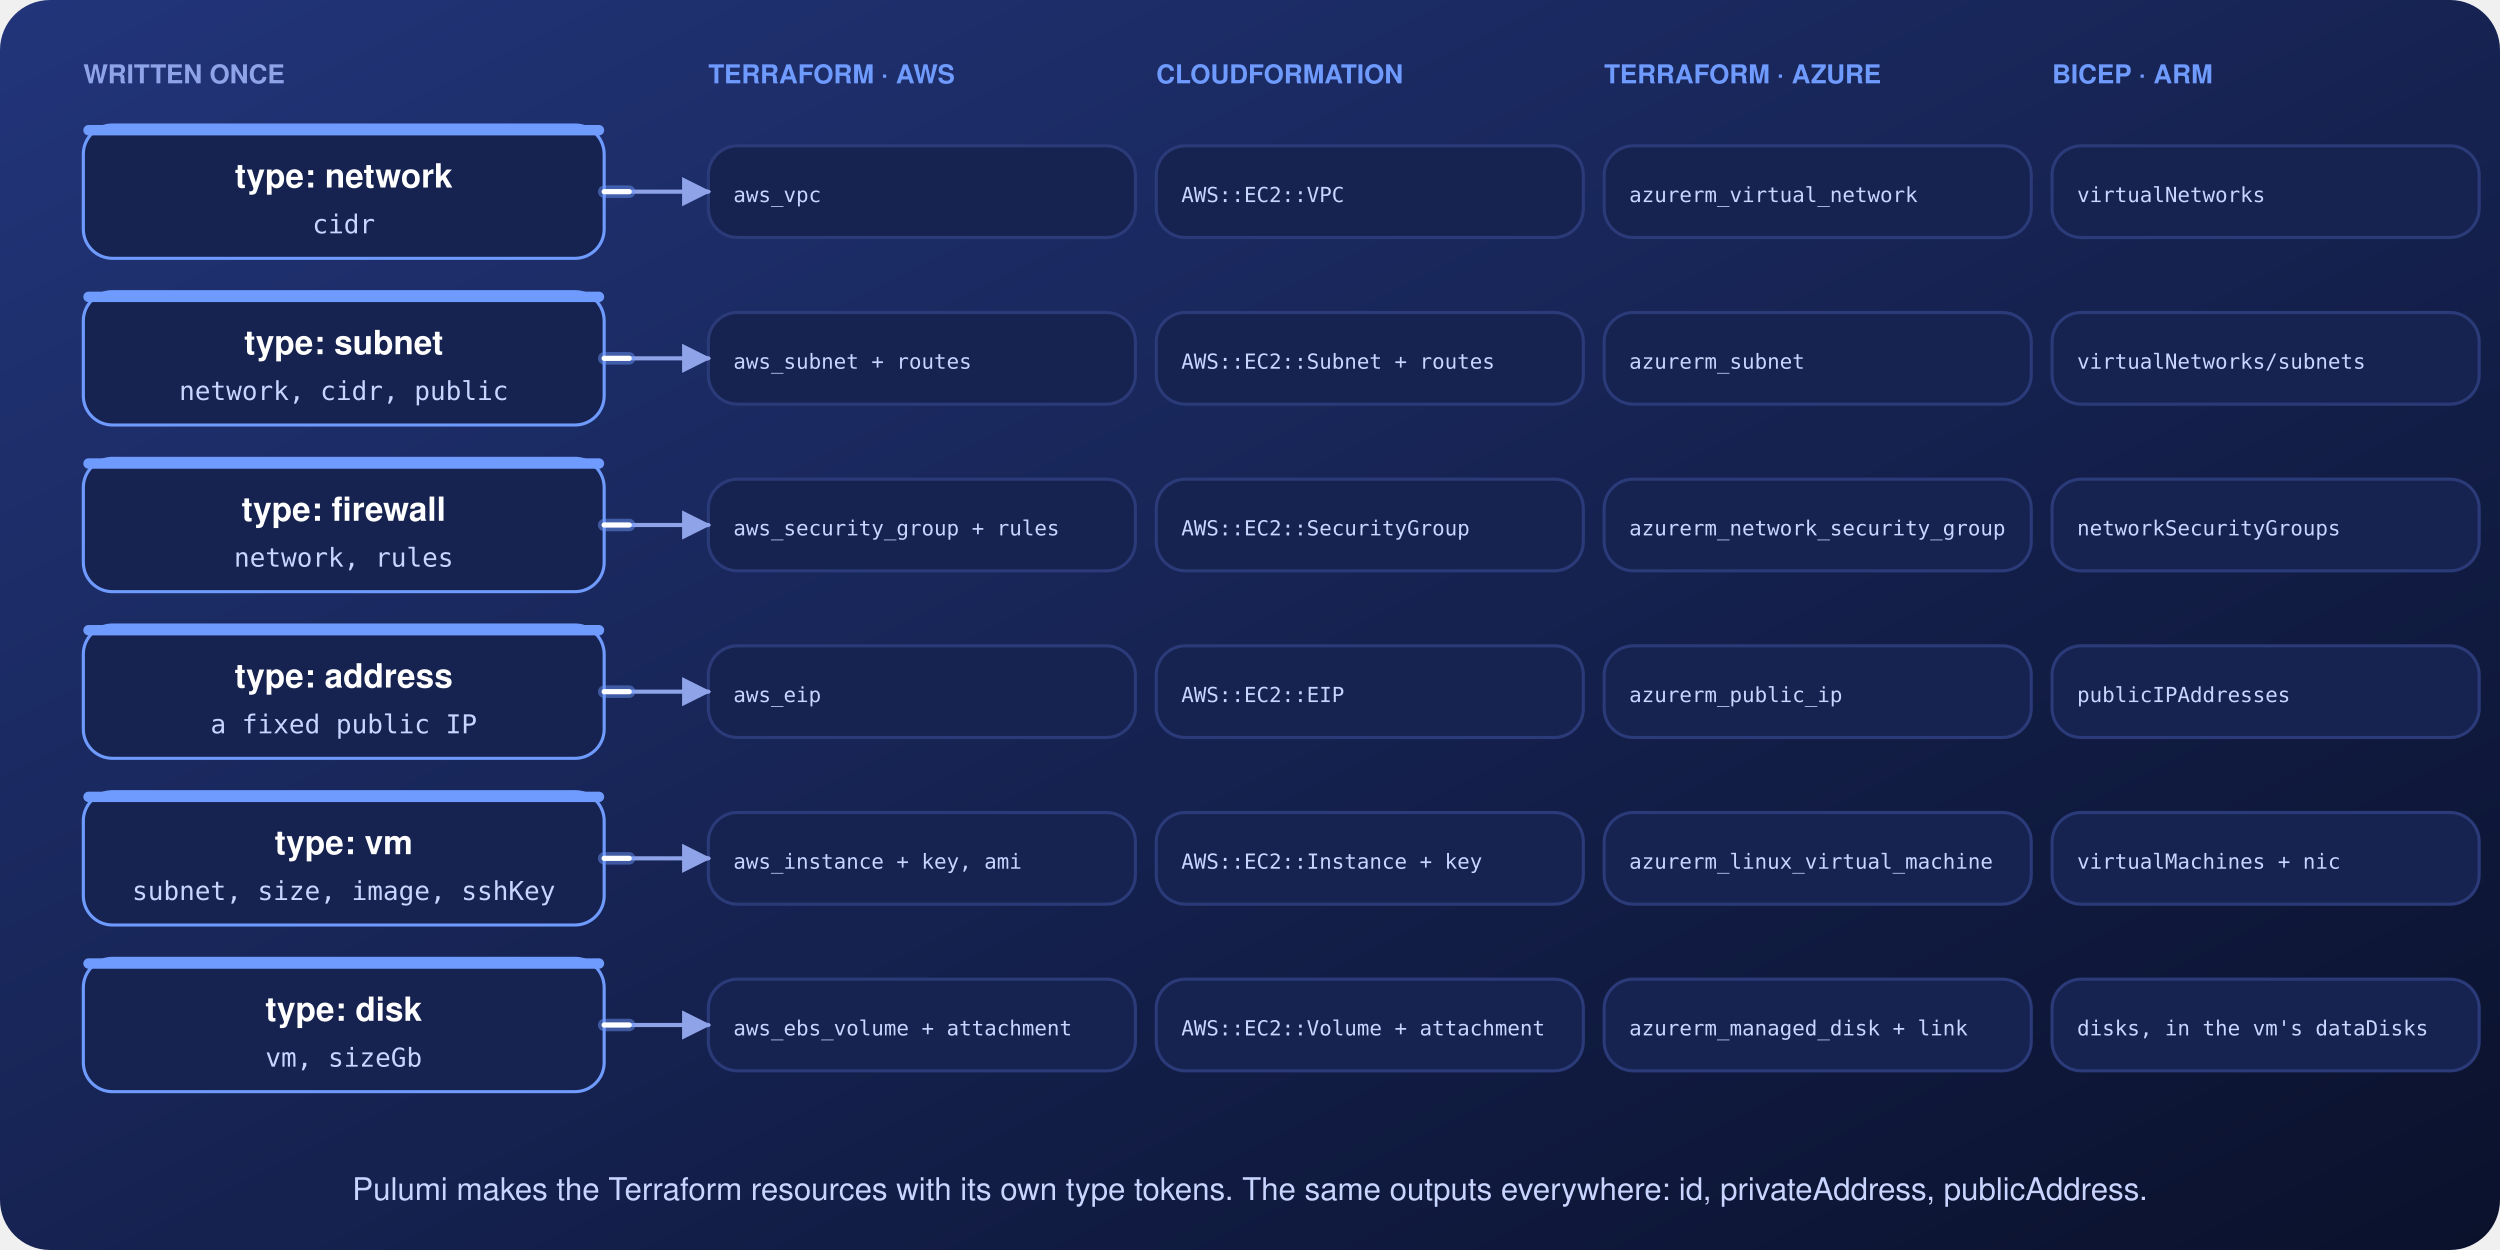
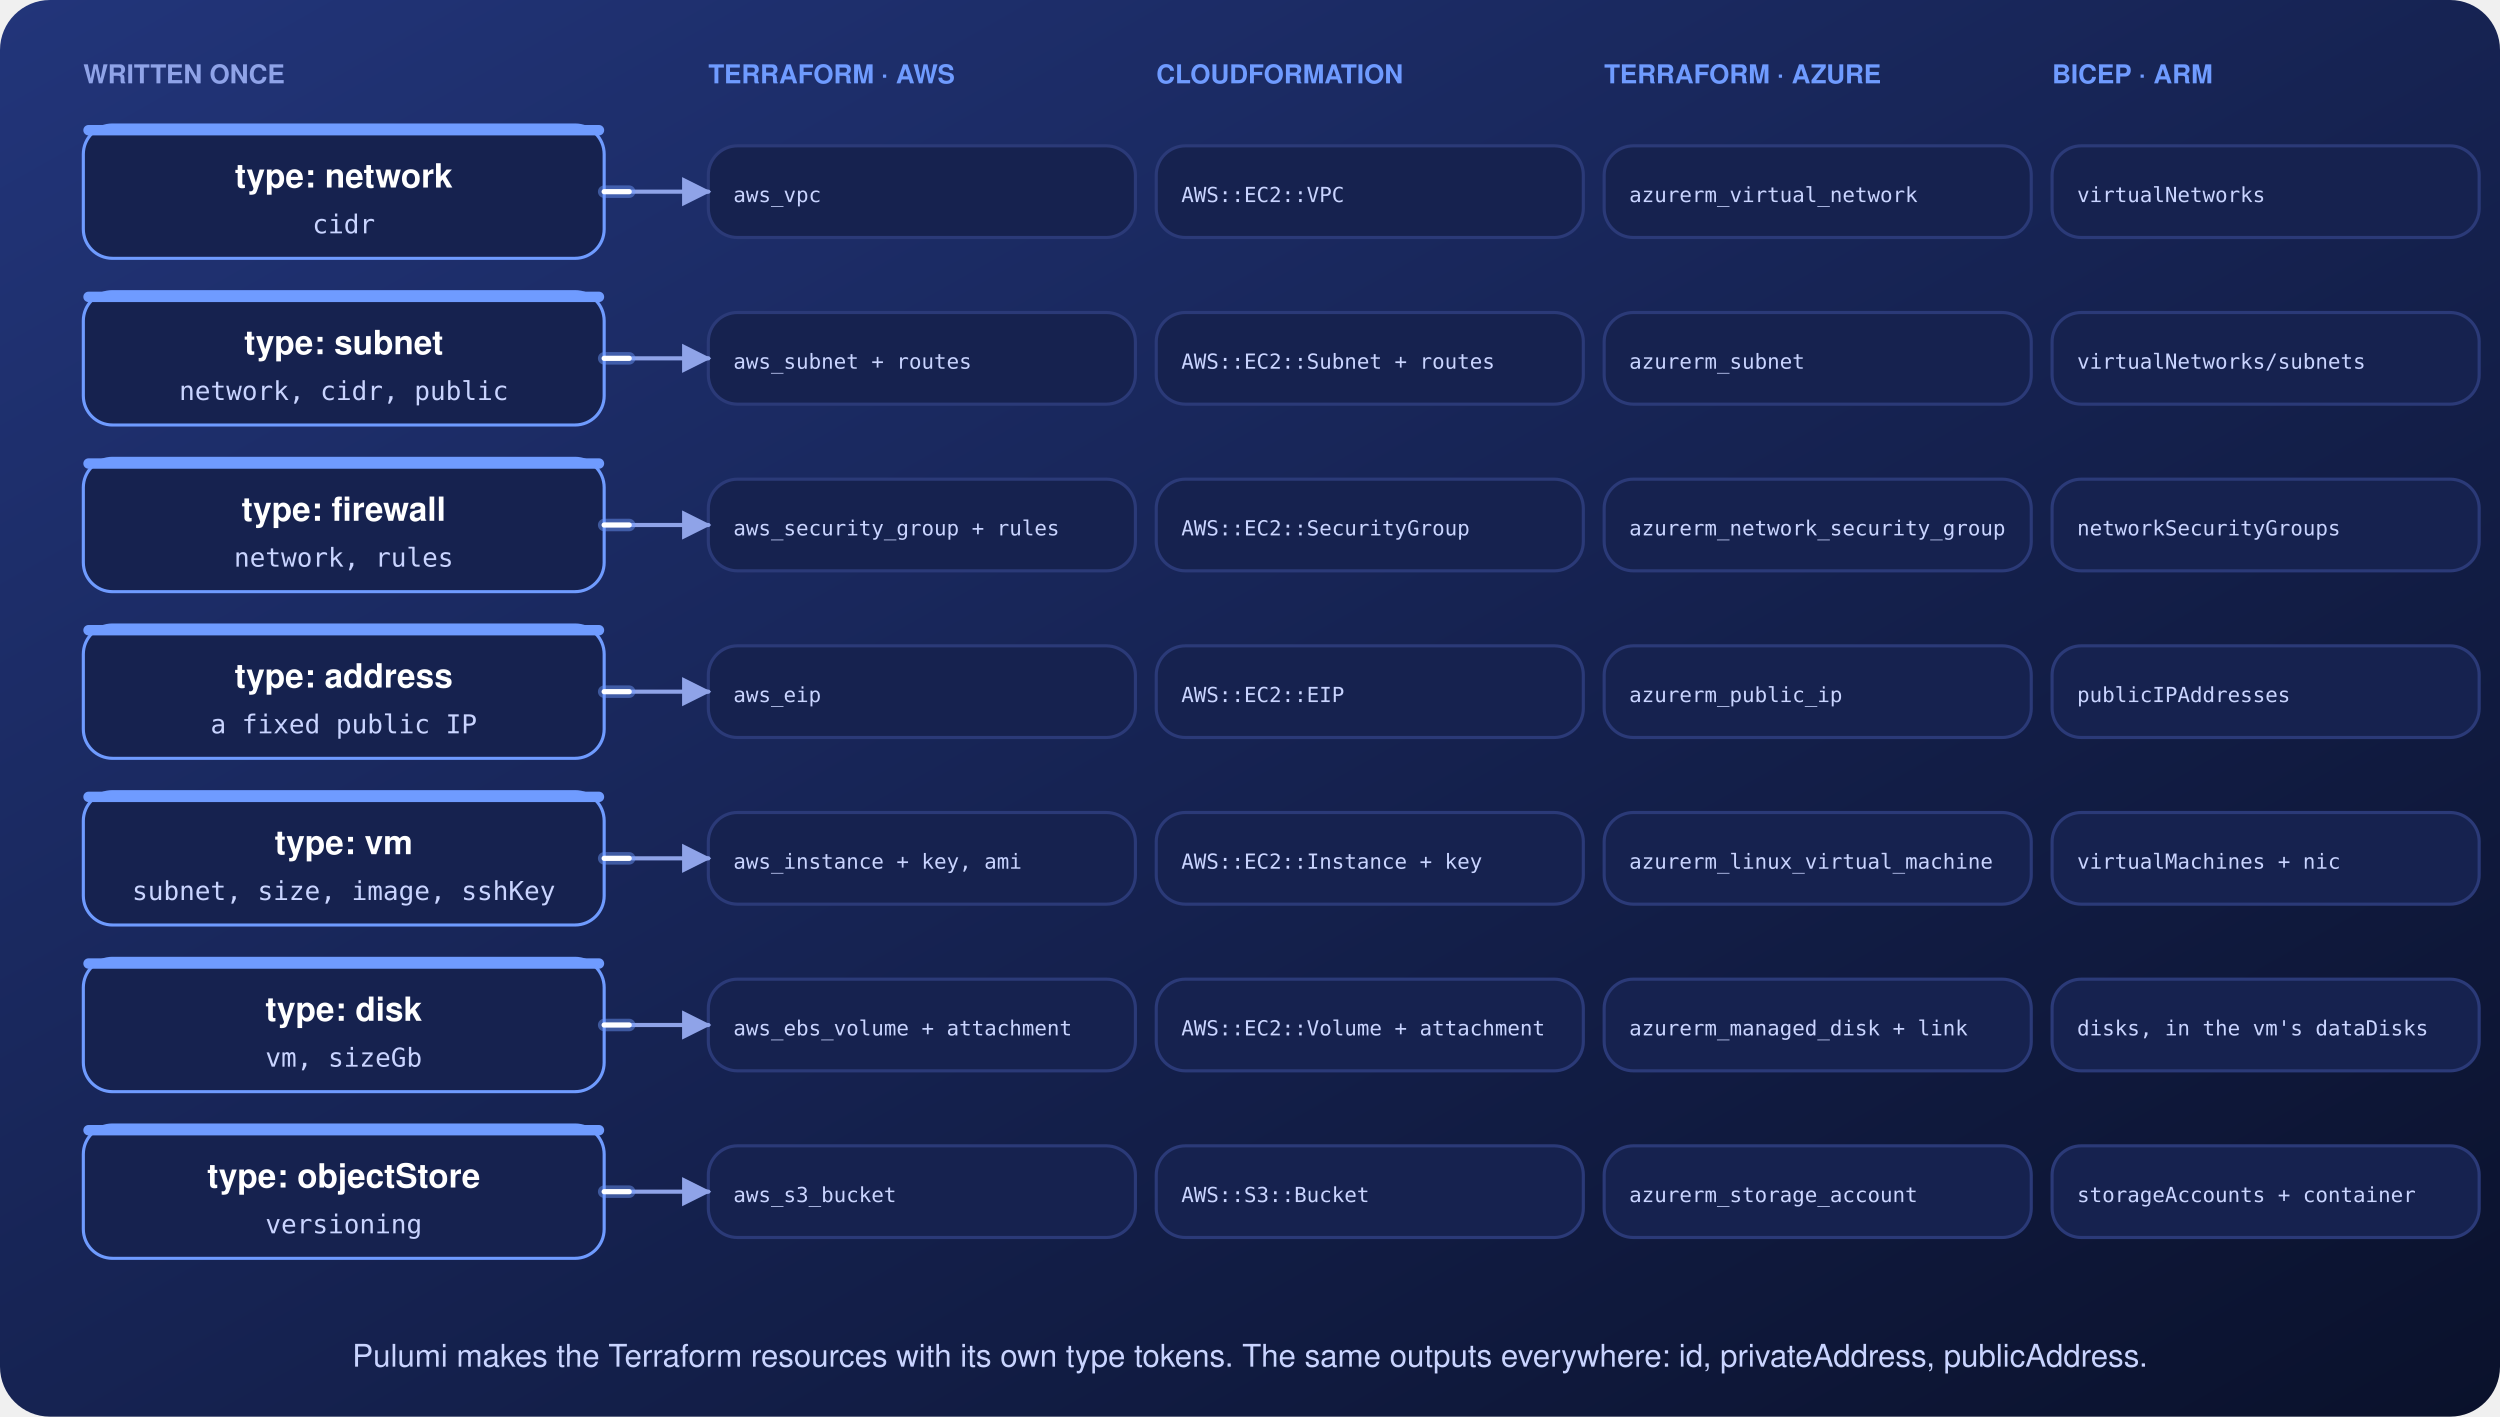
- <svg xmlns="http://www.w3.org/2000/svg" viewBox="0 0 1200 600" width="1200" height="600" role="img" aria-label="The common infrastructure types: network, subnet, firewall, address, vm and disk written once, and the native resources Terraform for AWS, CloudFormation, Terraform for Azure, and Bicep and ARM compile each of them to">
+ <svg xmlns="http://www.w3.org/2000/svg" viewBox="0 0 1200 680" width="1200" height="680" role="img" aria-label="The common infrastructure types: network, subnet, firewall, address, vm, disk and objectStore written once, and the native resources Terraform for AWS, CloudFormation, Terraform for Azure, and Bicep and ARM compile each of them to">
  <style>.m-flow{stroke-dasharray:12 88;stroke-dashoffset:0;animation:m-travel var(--m-time,3s) linear infinite}
.m-flow.m-back{animation-direction:reverse}
.m-breathe{animation:m-breathe 3.2s ease-in-out infinite}
@keyframes m-travel{to{stroke-dashoffset:-100}}
@keyframes m-breathe{0%,100%{opacity:.45}50%{opacity:1}}
@media (prefers-reduced-motion:reduce){.m-flow{display:none}.m-breathe{animation:none;opacity:.85}}</style>
  <defs>
    <linearGradient id="g-bg" x1="0" y1="0" x2="1" y2="1">
      <stop offset="0" stop-color="#22357A" />
      <stop offset="1" stop-color="#0A112B" />
    </linearGradient>
    <marker id="g-arrow" viewBox="0 0 10 10" refX="9" refY="5" markerWidth="7" markerHeight="7" orient="auto-start-reverse">
      <path d="M0 0L10 5L0 10z" fill="#8FA3E8" />
    </marker>
  </defs>
-   <rect width="1200" height="600" rx="24" fill="url(#g-bg)" />
+   <rect width="1200" height="680" rx="24" fill="url(#g-bg)" />
  <text x="40" y="40" text-anchor="start" font-family="'Segoe UI', 'Helvetica Neue', Helvetica, Arial, sans-serif" font-size="12.5" font-weight="700" fill="#8FA3E8">WRITTEN ONCE</text>
  <rect x="40" y="60" width="250" height="64" rx="14" fill="#16224F" stroke="#6F9BFF" stroke-width="1.5" />
  <rect x="40" y="60" width="250" height="5" rx="2.5" fill="#6F9BFF" />
  <text x="165" y="90" text-anchor="middle" font-family="'Segoe UI', 'Helvetica Neue', Helvetica, Arial, sans-serif" font-size="16" font-weight="700" fill="#FFFFFF">type: network</text>
  <text x="165" y="112" text-anchor="middle" font-family="ui-monospace, 'Cascadia Mono', 'SF Mono', Menlo, Consolas, monospace" font-size="12.5" font-weight="400" fill="#C9D4FF">cidr</text>
  <rect x="40" y="140" width="250" height="64" rx="14" fill="#16224F" stroke="#6F9BFF" stroke-width="1.5" />
  <rect x="40" y="140" width="250" height="5" rx="2.5" fill="#6F9BFF" />
  <text x="165" y="170" text-anchor="middle" font-family="'Segoe UI', 'Helvetica Neue', Helvetica, Arial, sans-serif" font-size="16" font-weight="700" fill="#FFFFFF">type: subnet</text>
  <text x="165" y="192" text-anchor="middle" font-family="ui-monospace, 'Cascadia Mono', 'SF Mono', Menlo, Consolas, monospace" font-size="12.5" font-weight="400" fill="#C9D4FF">network, cidr, public</text>
  <rect x="40" y="220" width="250" height="64" rx="14" fill="#16224F" stroke="#6F9BFF" stroke-width="1.5" />
  <rect x="40" y="220" width="250" height="5" rx="2.5" fill="#6F9BFF" />
  <text x="165" y="250" text-anchor="middle" font-family="'Segoe UI', 'Helvetica Neue', Helvetica, Arial, sans-serif" font-size="16" font-weight="700" fill="#FFFFFF">type: firewall</text>
  <text x="165" y="272" text-anchor="middle" font-family="ui-monospace, 'Cascadia Mono', 'SF Mono', Menlo, Consolas, monospace" font-size="12.5" font-weight="400" fill="#C9D4FF">network, rules</text>
  <rect x="40" y="300" width="250" height="64" rx="14" fill="#16224F" stroke="#6F9BFF" stroke-width="1.5" />
  <rect x="40" y="300" width="250" height="5" rx="2.5" fill="#6F9BFF" />
  <text x="165" y="330" text-anchor="middle" font-family="'Segoe UI', 'Helvetica Neue', Helvetica, Arial, sans-serif" font-size="16" font-weight="700" fill="#FFFFFF">type: address</text>
  <text x="165" y="352" text-anchor="middle" font-family="ui-monospace, 'Cascadia Mono', 'SF Mono', Menlo, Consolas, monospace" font-size="12.5" font-weight="400" fill="#C9D4FF">a fixed public IP</text>
  <rect x="40" y="380" width="250" height="64" rx="14" fill="#16224F" stroke="#6F9BFF" stroke-width="1.5" />
  <rect x="40" y="380" width="250" height="5" rx="2.5" fill="#6F9BFF" />
  <text x="165" y="410" text-anchor="middle" font-family="'Segoe UI', 'Helvetica Neue', Helvetica, Arial, sans-serif" font-size="16" font-weight="700" fill="#FFFFFF">type: vm</text>
  <text x="165" y="432" text-anchor="middle" font-family="ui-monospace, 'Cascadia Mono', 'SF Mono', Menlo, Consolas, monospace" font-size="12.5" font-weight="400" fill="#C9D4FF">subnet, size, image, sshKey</text>
  <rect x="40" y="460" width="250" height="64" rx="14" fill="#16224F" stroke="#6F9BFF" stroke-width="1.5" />
  <rect x="40" y="460" width="250" height="5" rx="2.5" fill="#6F9BFF" />
  <text x="165" y="490" text-anchor="middle" font-family="'Segoe UI', 'Helvetica Neue', Helvetica, Arial, sans-serif" font-size="16" font-weight="700" fill="#FFFFFF">type: disk</text>
  <text x="165" y="512" text-anchor="middle" font-family="ui-monospace, 'Cascadia Mono', 'SF Mono', Menlo, Consolas, monospace" font-size="12.5" font-weight="400" fill="#C9D4FF">vm, sizeGb</text>
+   <rect x="40" y="540" width="250" height="64" rx="14" fill="#16224F" stroke="#6F9BFF" stroke-width="1.5" />
+   <rect x="40" y="540" width="250" height="5" rx="2.5" fill="#6F9BFF" />
+   <text x="165" y="570" text-anchor="middle" font-family="'Segoe UI', 'Helvetica Neue', Helvetica, Arial, sans-serif" font-size="16" font-weight="700" fill="#FFFFFF">type: objectStore</text>
+   <text x="165" y="592" text-anchor="middle" font-family="ui-monospace, 'Cascadia Mono', 'SF Mono', Menlo, Consolas, monospace" font-size="12.5" font-weight="400" fill="#C9D4FF">versioning</text>
  <text x="340" y="40" text-anchor="start" font-family="'Segoe UI', 'Helvetica Neue', Helvetica, Arial, sans-serif" font-size="12.5" font-weight="700" fill="#6F9BFF">TERRAFORM · AWS</text>
  <rect x="340" y="70" width="205" height="44" rx="14" fill="#16224F" stroke="#2B3A78" stroke-width="1.5" />
  <text x="352" y="97" text-anchor="start" font-family="ui-monospace, 'Cascadia Mono', 'SF Mono', Menlo, Consolas, monospace" font-size="10" font-weight="400" fill="#C9D4FF">aws_vpc</text>
  <rect x="340" y="150" width="205" height="44" rx="14" fill="#16224F" stroke="#2B3A78" stroke-width="1.5" />
  <text x="352" y="177" text-anchor="start" font-family="ui-monospace, 'Cascadia Mono', 'SF Mono', Menlo, Consolas, monospace" font-size="10" font-weight="400" fill="#C9D4FF">aws_subnet + routes</text>
  <rect x="340" y="230" width="205" height="44" rx="14" fill="#16224F" stroke="#2B3A78" stroke-width="1.5" />
  <text x="352" y="257" text-anchor="start" font-family="ui-monospace, 'Cascadia Mono', 'SF Mono', Menlo, Consolas, monospace" font-size="10" font-weight="400" fill="#C9D4FF">aws_security_group + rules</text>
  <rect x="340" y="310" width="205" height="44" rx="14" fill="#16224F" stroke="#2B3A78" stroke-width="1.5" />
  <text x="352" y="337" text-anchor="start" font-family="ui-monospace, 'Cascadia Mono', 'SF Mono', Menlo, Consolas, monospace" font-size="10" font-weight="400" fill="#C9D4FF">aws_eip</text>
  <rect x="340" y="390" width="205" height="44" rx="14" fill="#16224F" stroke="#2B3A78" stroke-width="1.5" />
  <text x="352" y="417" text-anchor="start" font-family="ui-monospace, 'Cascadia Mono', 'SF Mono', Menlo, Consolas, monospace" font-size="10" font-weight="400" fill="#C9D4FF">aws_instance + key, ami</text>
  <rect x="340" y="470" width="205" height="44" rx="14" fill="#16224F" stroke="#2B3A78" stroke-width="1.5" />
  <text x="352" y="497" text-anchor="start" font-family="ui-monospace, 'Cascadia Mono', 'SF Mono', Menlo, Consolas, monospace" font-size="10" font-weight="400" fill="#C9D4FF">aws_ebs_volume + attachment</text>
+   <rect x="340" y="550" width="205" height="44" rx="14" fill="#16224F" stroke="#2B3A78" stroke-width="1.5" />
+   <text x="352" y="577" text-anchor="start" font-family="ui-monospace, 'Cascadia Mono', 'SF Mono', Menlo, Consolas, monospace" font-size="10" font-weight="400" fill="#C9D4FF">aws_s3_bucket</text>
  <text x="555" y="40" text-anchor="start" font-family="'Segoe UI', 'Helvetica Neue', Helvetica, Arial, sans-serif" font-size="12.5" font-weight="700" fill="#6F9BFF">CLOUDFORMATION</text>
  <rect x="555" y="70" width="205" height="44" rx="14" fill="#16224F" stroke="#2B3A78" stroke-width="1.5" />
  <text x="567" y="97" text-anchor="start" font-family="ui-monospace, 'Cascadia Mono', 'SF Mono', Menlo, Consolas, monospace" font-size="10" font-weight="400" fill="#C9D4FF">AWS::EC2::VPC</text>
  <rect x="555" y="150" width="205" height="44" rx="14" fill="#16224F" stroke="#2B3A78" stroke-width="1.5" />
  <text x="567" y="177" text-anchor="start" font-family="ui-monospace, 'Cascadia Mono', 'SF Mono', Menlo, Consolas, monospace" font-size="10" font-weight="400" fill="#C9D4FF">AWS::EC2::Subnet + routes</text>
  <rect x="555" y="230" width="205" height="44" rx="14" fill="#16224F" stroke="#2B3A78" stroke-width="1.5" />
  <text x="567" y="257" text-anchor="start" font-family="ui-monospace, 'Cascadia Mono', 'SF Mono', Menlo, Consolas, monospace" font-size="10" font-weight="400" fill="#C9D4FF">AWS::EC2::SecurityGroup</text>
  <rect x="555" y="310" width="205" height="44" rx="14" fill="#16224F" stroke="#2B3A78" stroke-width="1.5" />
  <text x="567" y="337" text-anchor="start" font-family="ui-monospace, 'Cascadia Mono', 'SF Mono', Menlo, Consolas, monospace" font-size="10" font-weight="400" fill="#C9D4FF">AWS::EC2::EIP</text>
  <rect x="555" y="390" width="205" height="44" rx="14" fill="#16224F" stroke="#2B3A78" stroke-width="1.5" />
  <text x="567" y="417" text-anchor="start" font-family="ui-monospace, 'Cascadia Mono', 'SF Mono', Menlo, Consolas, monospace" font-size="10" font-weight="400" fill="#C9D4FF">AWS::EC2::Instance + key</text>
  <rect x="555" y="470" width="205" height="44" rx="14" fill="#16224F" stroke="#2B3A78" stroke-width="1.5" />
  <text x="567" y="497" text-anchor="start" font-family="ui-monospace, 'Cascadia Mono', 'SF Mono', Menlo, Consolas, monospace" font-size="10" font-weight="400" fill="#C9D4FF">AWS::EC2::Volume + attachment</text>
+   <rect x="555" y="550" width="205" height="44" rx="14" fill="#16224F" stroke="#2B3A78" stroke-width="1.5" />
+   <text x="567" y="577" text-anchor="start" font-family="ui-monospace, 'Cascadia Mono', 'SF Mono', Menlo, Consolas, monospace" font-size="10" font-weight="400" fill="#C9D4FF">AWS::S3::Bucket</text>
  <text x="770" y="40" text-anchor="start" font-family="'Segoe UI', 'Helvetica Neue', Helvetica, Arial, sans-serif" font-size="12.5" font-weight="700" fill="#6F9BFF">TERRAFORM · AZURE</text>
  <rect x="770" y="70" width="205" height="44" rx="14" fill="#16224F" stroke="#2B3A78" stroke-width="1.5" />
  <text x="782" y="97" text-anchor="start" font-family="ui-monospace, 'Cascadia Mono', 'SF Mono', Menlo, Consolas, monospace" font-size="10" font-weight="400" fill="#C9D4FF">azurerm_virtual_network</text>
  <rect x="770" y="150" width="205" height="44" rx="14" fill="#16224F" stroke="#2B3A78" stroke-width="1.5" />
  <text x="782" y="177" text-anchor="start" font-family="ui-monospace, 'Cascadia Mono', 'SF Mono', Menlo, Consolas, monospace" font-size="10" font-weight="400" fill="#C9D4FF">azurerm_subnet</text>
  <rect x="770" y="230" width="205" height="44" rx="14" fill="#16224F" stroke="#2B3A78" stroke-width="1.5" />
  <text x="782" y="257" text-anchor="start" font-family="ui-monospace, 'Cascadia Mono', 'SF Mono', Menlo, Consolas, monospace" font-size="10" font-weight="400" fill="#C9D4FF">azurerm_network_security_group</text>
  <rect x="770" y="310" width="205" height="44" rx="14" fill="#16224F" stroke="#2B3A78" stroke-width="1.5" />
  <text x="782" y="337" text-anchor="start" font-family="ui-monospace, 'Cascadia Mono', 'SF Mono', Menlo, Consolas, monospace" font-size="10" font-weight="400" fill="#C9D4FF">azurerm_public_ip</text>
  <rect x="770" y="390" width="205" height="44" rx="14" fill="#16224F" stroke="#2B3A78" stroke-width="1.5" />
  <text x="782" y="417" text-anchor="start" font-family="ui-monospace, 'Cascadia Mono', 'SF Mono', Menlo, Consolas, monospace" font-size="10" font-weight="400" fill="#C9D4FF">azurerm_linux_virtual_machine</text>
  <rect x="770" y="470" width="205" height="44" rx="14" fill="#16224F" stroke="#2B3A78" stroke-width="1.5" />
  <text x="782" y="497" text-anchor="start" font-family="ui-monospace, 'Cascadia Mono', 'SF Mono', Menlo, Consolas, monospace" font-size="10" font-weight="400" fill="#C9D4FF">azurerm_managed_disk + link</text>
+   <rect x="770" y="550" width="205" height="44" rx="14" fill="#16224F" stroke="#2B3A78" stroke-width="1.5" />
+   <text x="782" y="577" text-anchor="start" font-family="ui-monospace, 'Cascadia Mono', 'SF Mono', Menlo, Consolas, monospace" font-size="10" font-weight="400" fill="#C9D4FF">azurerm_storage_account</text>
  <text x="985" y="40" text-anchor="start" font-family="'Segoe UI', 'Helvetica Neue', Helvetica, Arial, sans-serif" font-size="12.5" font-weight="700" fill="#6F9BFF">BICEP · ARM</text>
  <rect x="985" y="70" width="205" height="44" rx="14" fill="#16224F" stroke="#2B3A78" stroke-width="1.5" />
  <text x="997" y="97" text-anchor="start" font-family="ui-monospace, 'Cascadia Mono', 'SF Mono', Menlo, Consolas, monospace" font-size="10" font-weight="400" fill="#C9D4FF">virtualNetworks</text>
  <rect x="985" y="150" width="205" height="44" rx="14" fill="#16224F" stroke="#2B3A78" stroke-width="1.5" />
  <text x="997" y="177" text-anchor="start" font-family="ui-monospace, 'Cascadia Mono', 'SF Mono', Menlo, Consolas, monospace" font-size="10" font-weight="400" fill="#C9D4FF">virtualNetworks/subnets</text>
  <rect x="985" y="230" width="205" height="44" rx="14" fill="#16224F" stroke="#2B3A78" stroke-width="1.5" />
  <text x="997" y="257" text-anchor="start" font-family="ui-monospace, 'Cascadia Mono', 'SF Mono', Menlo, Consolas, monospace" font-size="10" font-weight="400" fill="#C9D4FF">networkSecurityGroups</text>
  <rect x="985" y="310" width="205" height="44" rx="14" fill="#16224F" stroke="#2B3A78" stroke-width="1.5" />
  <text x="997" y="337" text-anchor="start" font-family="ui-monospace, 'Cascadia Mono', 'SF Mono', Menlo, Consolas, monospace" font-size="10" font-weight="400" fill="#C9D4FF">publicIPAddresses</text>
  <rect x="985" y="390" width="205" height="44" rx="14" fill="#16224F" stroke="#2B3A78" stroke-width="1.5" />
  <text x="997" y="417" text-anchor="start" font-family="ui-monospace, 'Cascadia Mono', 'SF Mono', Menlo, Consolas, monospace" font-size="10" font-weight="400" fill="#C9D4FF">virtualMachines + nic</text>
  <rect x="985" y="470" width="205" height="44" rx="14" fill="#16224F" stroke="#2B3A78" stroke-width="1.5" />
  <text x="997" y="497" text-anchor="start" font-family="ui-monospace, 'Cascadia Mono', 'SF Mono', Menlo, Consolas, monospace" font-size="10" font-weight="400" fill="#C9D4FF">disks, in the vm's dataDisks</text>
+   <rect x="985" y="550" width="205" height="44" rx="14" fill="#16224F" stroke="#2B3A78" stroke-width="1.5" />
+   <text x="997" y="577" text-anchor="start" font-family="ui-monospace, 'Cascadia Mono', 'SF Mono', Menlo, Consolas, monospace" font-size="10" font-weight="400" fill="#C9D4FF">storageAccounts + container</text>
  <path d="M290 92C315 92 315 92 340 92" fill="none" stroke="#8FA3E8" stroke-width="2" stroke-linecap="round" marker-end="url(#g-arrow)" />
  <path d="M290 92C315 92 315 92 340 92" fill="none" stroke="#6F9BFF" stroke-width="6" stroke-linecap="round" opacity=".45" pathLength="100" class="m-flow" style="--m-time:2.4s;animation-delay:-0s" />
  <path d="M290 92C315 92 315 92 340 92" fill="none" stroke="#FFFFFF" stroke-width="2.5" stroke-linecap="round" pathLength="100" class="m-flow" style="--m-time:2.4s;animation-delay:-0s" />
  <path d="M290 172C315 172 315 172 340 172" fill="none" stroke="#8FA3E8" stroke-width="2" stroke-linecap="round" marker-end="url(#g-arrow)" />
  <path d="M290 172C315 172 315 172 340 172" fill="none" stroke="#6F9BFF" stroke-width="6" stroke-linecap="round" opacity=".45" pathLength="100" class="m-flow" style="--m-time:2.4s;animation-delay:-0.35s" />
  <path d="M290 172C315 172 315 172 340 172" fill="none" stroke="#FFFFFF" stroke-width="2.5" stroke-linecap="round" pathLength="100" class="m-flow" style="--m-time:2.4s;animation-delay:-0.35s" />
  <path d="M290 252C315 252 315 252 340 252" fill="none" stroke="#8FA3E8" stroke-width="2" stroke-linecap="round" marker-end="url(#g-arrow)" />
  <path d="M290 252C315 252 315 252 340 252" fill="none" stroke="#6F9BFF" stroke-width="6" stroke-linecap="round" opacity=".45" pathLength="100" class="m-flow" style="--m-time:2.4s;animation-delay:-0.7s" />
  <path d="M290 252C315 252 315 252 340 252" fill="none" stroke="#FFFFFF" stroke-width="2.5" stroke-linecap="round" pathLength="100" class="m-flow" style="--m-time:2.4s;animation-delay:-0.7s" />
  <path d="M290 332C315 332 315 332 340 332" fill="none" stroke="#8FA3E8" stroke-width="2" stroke-linecap="round" marker-end="url(#g-arrow)" />
  <path d="M290 332C315 332 315 332 340 332" fill="none" stroke="#6F9BFF" stroke-width="6" stroke-linecap="round" opacity=".45" pathLength="100" class="m-flow" style="--m-time:2.4s;animation-delay:-1.05s" />
  <path d="M290 332C315 332 315 332 340 332" fill="none" stroke="#FFFFFF" stroke-width="2.5" stroke-linecap="round" pathLength="100" class="m-flow" style="--m-time:2.4s;animation-delay:-1.05s" />
  <path d="M290 412C315 412 315 412 340 412" fill="none" stroke="#8FA3E8" stroke-width="2" stroke-linecap="round" marker-end="url(#g-arrow)" />
  <path d="M290 412C315 412 315 412 340 412" fill="none" stroke="#6F9BFF" stroke-width="6" stroke-linecap="round" opacity=".45" pathLength="100" class="m-flow" style="--m-time:2.4s;animation-delay:-1.4s" />
  <path d="M290 412C315 412 315 412 340 412" fill="none" stroke="#FFFFFF" stroke-width="2.5" stroke-linecap="round" pathLength="100" class="m-flow" style="--m-time:2.4s;animation-delay:-1.4s" />
  <path d="M290 492C315 492 315 492 340 492" fill="none" stroke="#8FA3E8" stroke-width="2" stroke-linecap="round" marker-end="url(#g-arrow)" />
  <path d="M290 492C315 492 315 492 340 492" fill="none" stroke="#6F9BFF" stroke-width="6" stroke-linecap="round" opacity=".45" pathLength="100" class="m-flow" style="--m-time:2.4s;animation-delay:-1.75s" />
  <path d="M290 492C315 492 315 492 340 492" fill="none" stroke="#FFFFFF" stroke-width="2.5" stroke-linecap="round" pathLength="100" class="m-flow" style="--m-time:2.4s;animation-delay:-1.75s" />
-   <text x="600" y="576" text-anchor="middle" font-family="'Segoe UI', 'Helvetica Neue', Helvetica, Arial, sans-serif" font-size="15" font-weight="400" fill="#C9D4FF">Pulumi makes the Terraform resources with its own type tokens. The same outputs everywhere: id, privateAddress, publicAddress.</text>
+   <path d="M290 572C315 572 315 572 340 572" fill="none" stroke="#8FA3E8" stroke-width="2" stroke-linecap="round" marker-end="url(#g-arrow)" />
+   <path d="M290 572C315 572 315 572 340 572" fill="none" stroke="#6F9BFF" stroke-width="6" stroke-linecap="round" opacity=".45" pathLength="100" class="m-flow" style="--m-time:2.4s;animation-delay:-2.1s" />
+   <path d="M290 572C315 572 315 572 340 572" fill="none" stroke="#FFFFFF" stroke-width="2.5" stroke-linecap="round" pathLength="100" class="m-flow" style="--m-time:2.4s;animation-delay:-2.1s" />
+   <text x="600" y="656" text-anchor="middle" font-family="'Segoe UI', 'Helvetica Neue', Helvetica, Arial, sans-serif" font-size="15" font-weight="400" fill="#C9D4FF">Pulumi makes the Terraform resources with its own type tokens. The same outputs everywhere: id, privateAddress, publicAddress.</text>
</svg>
